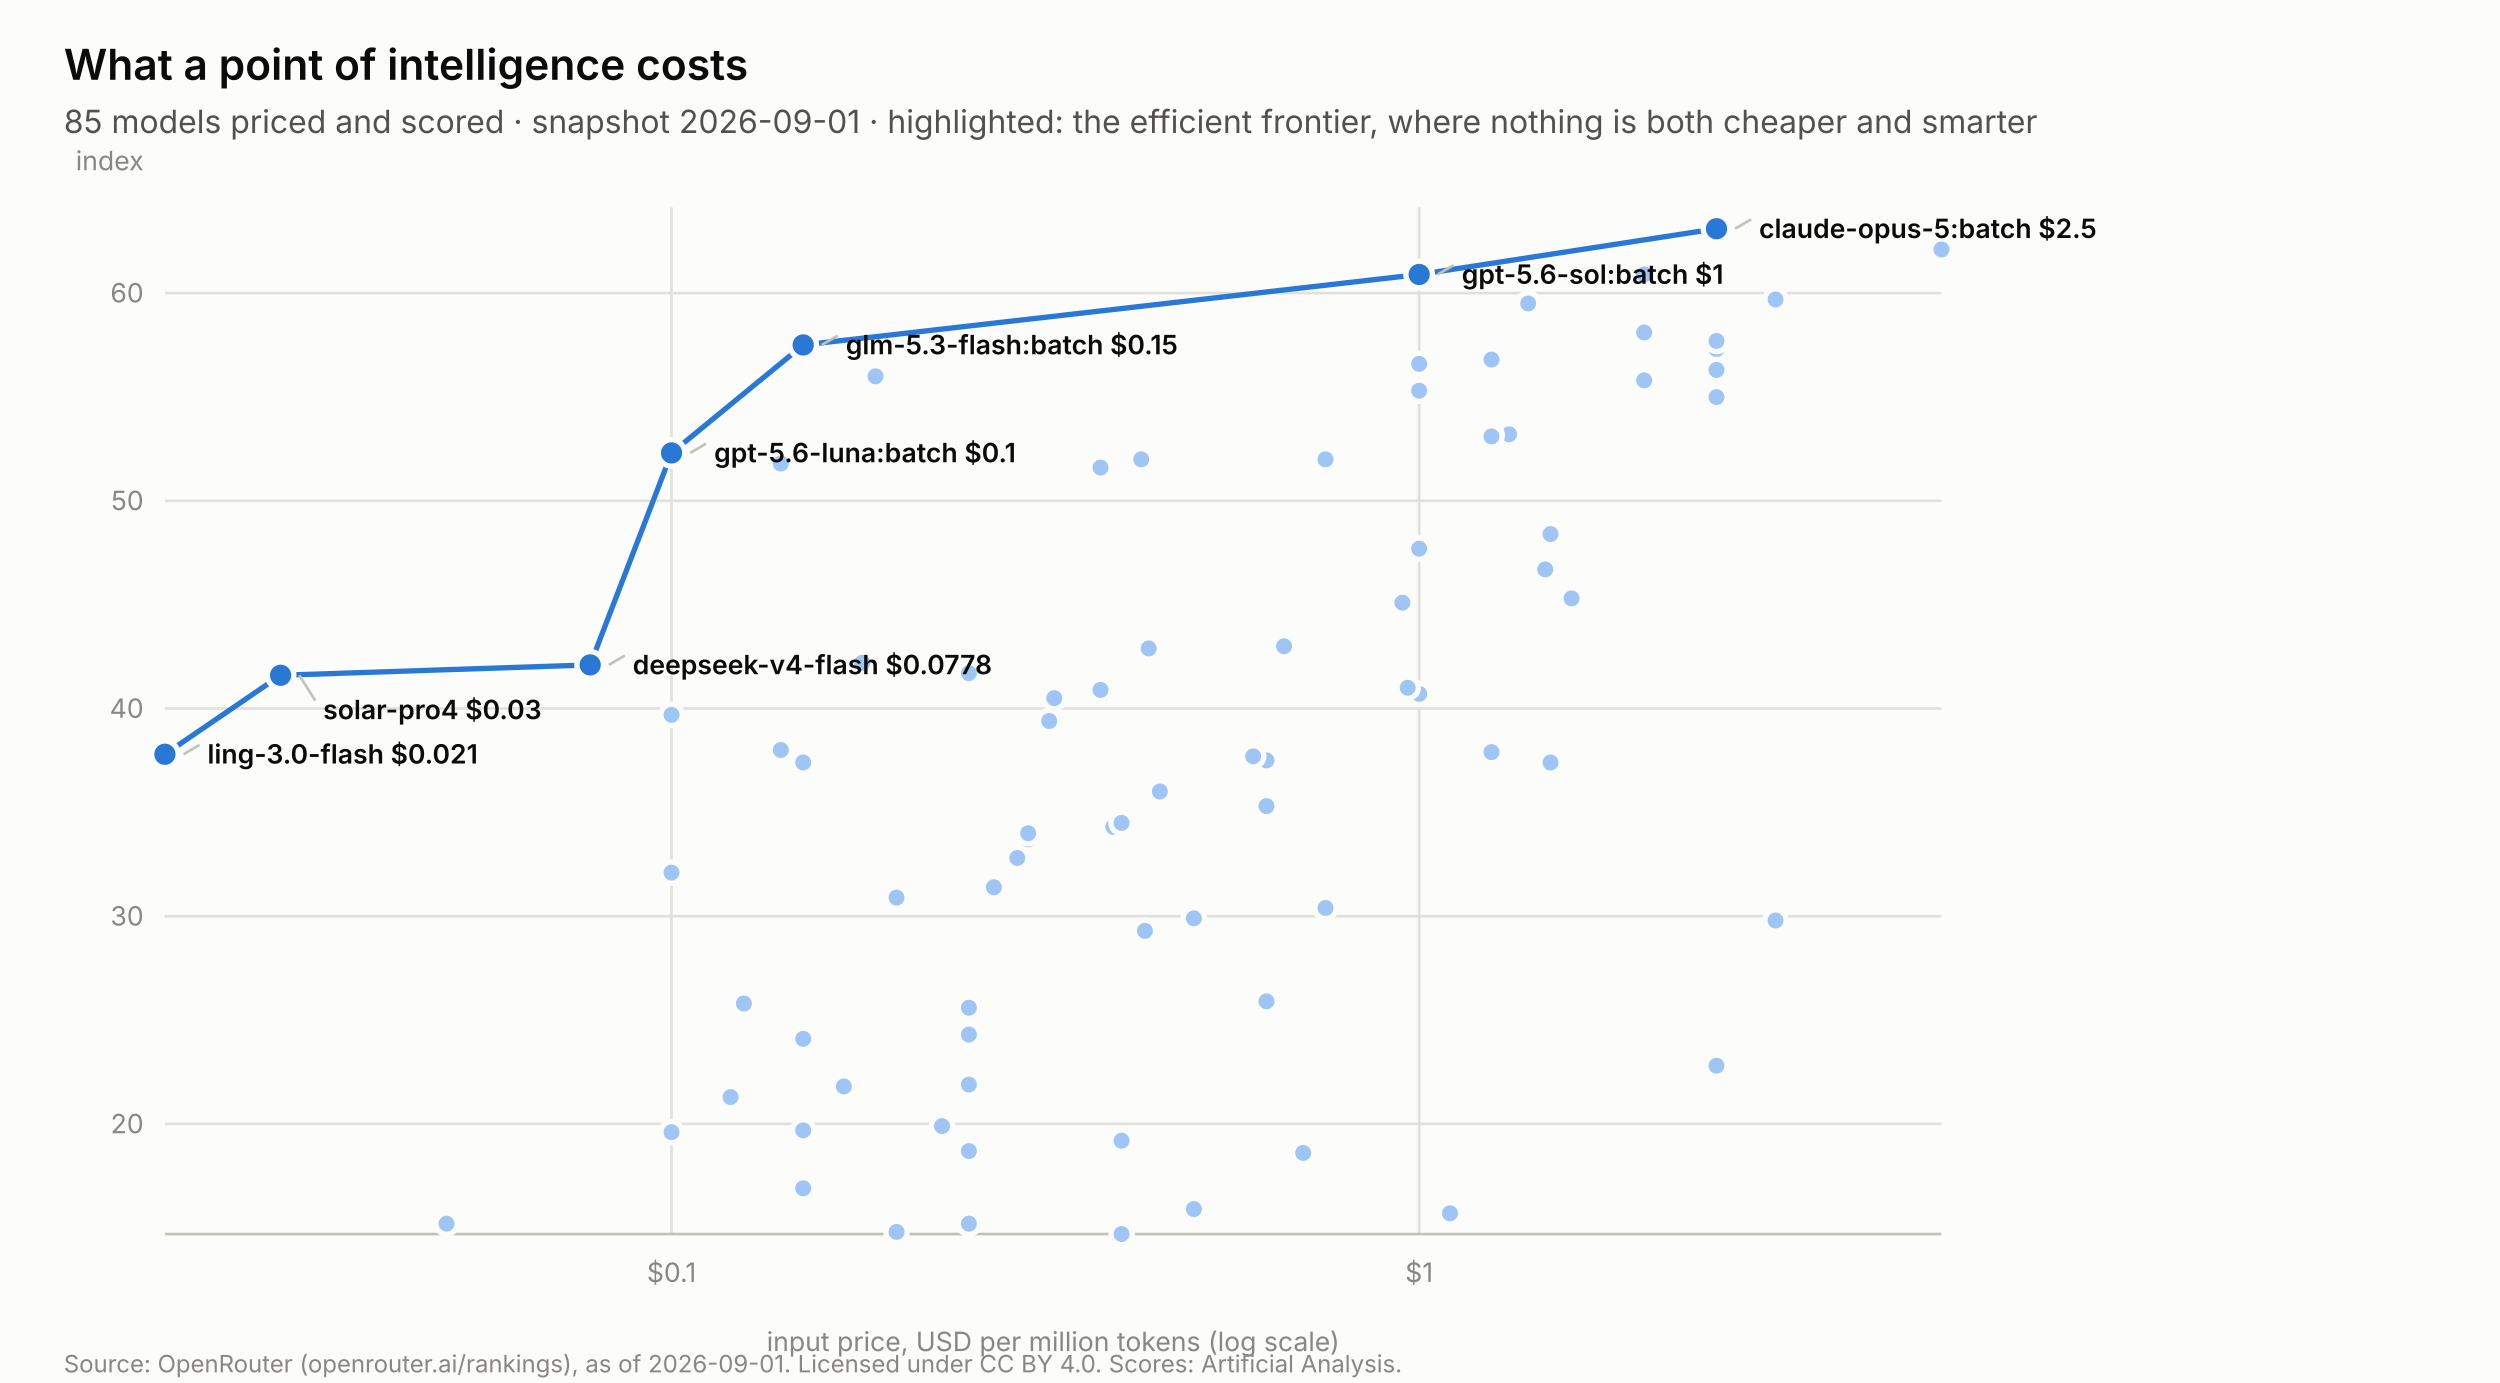
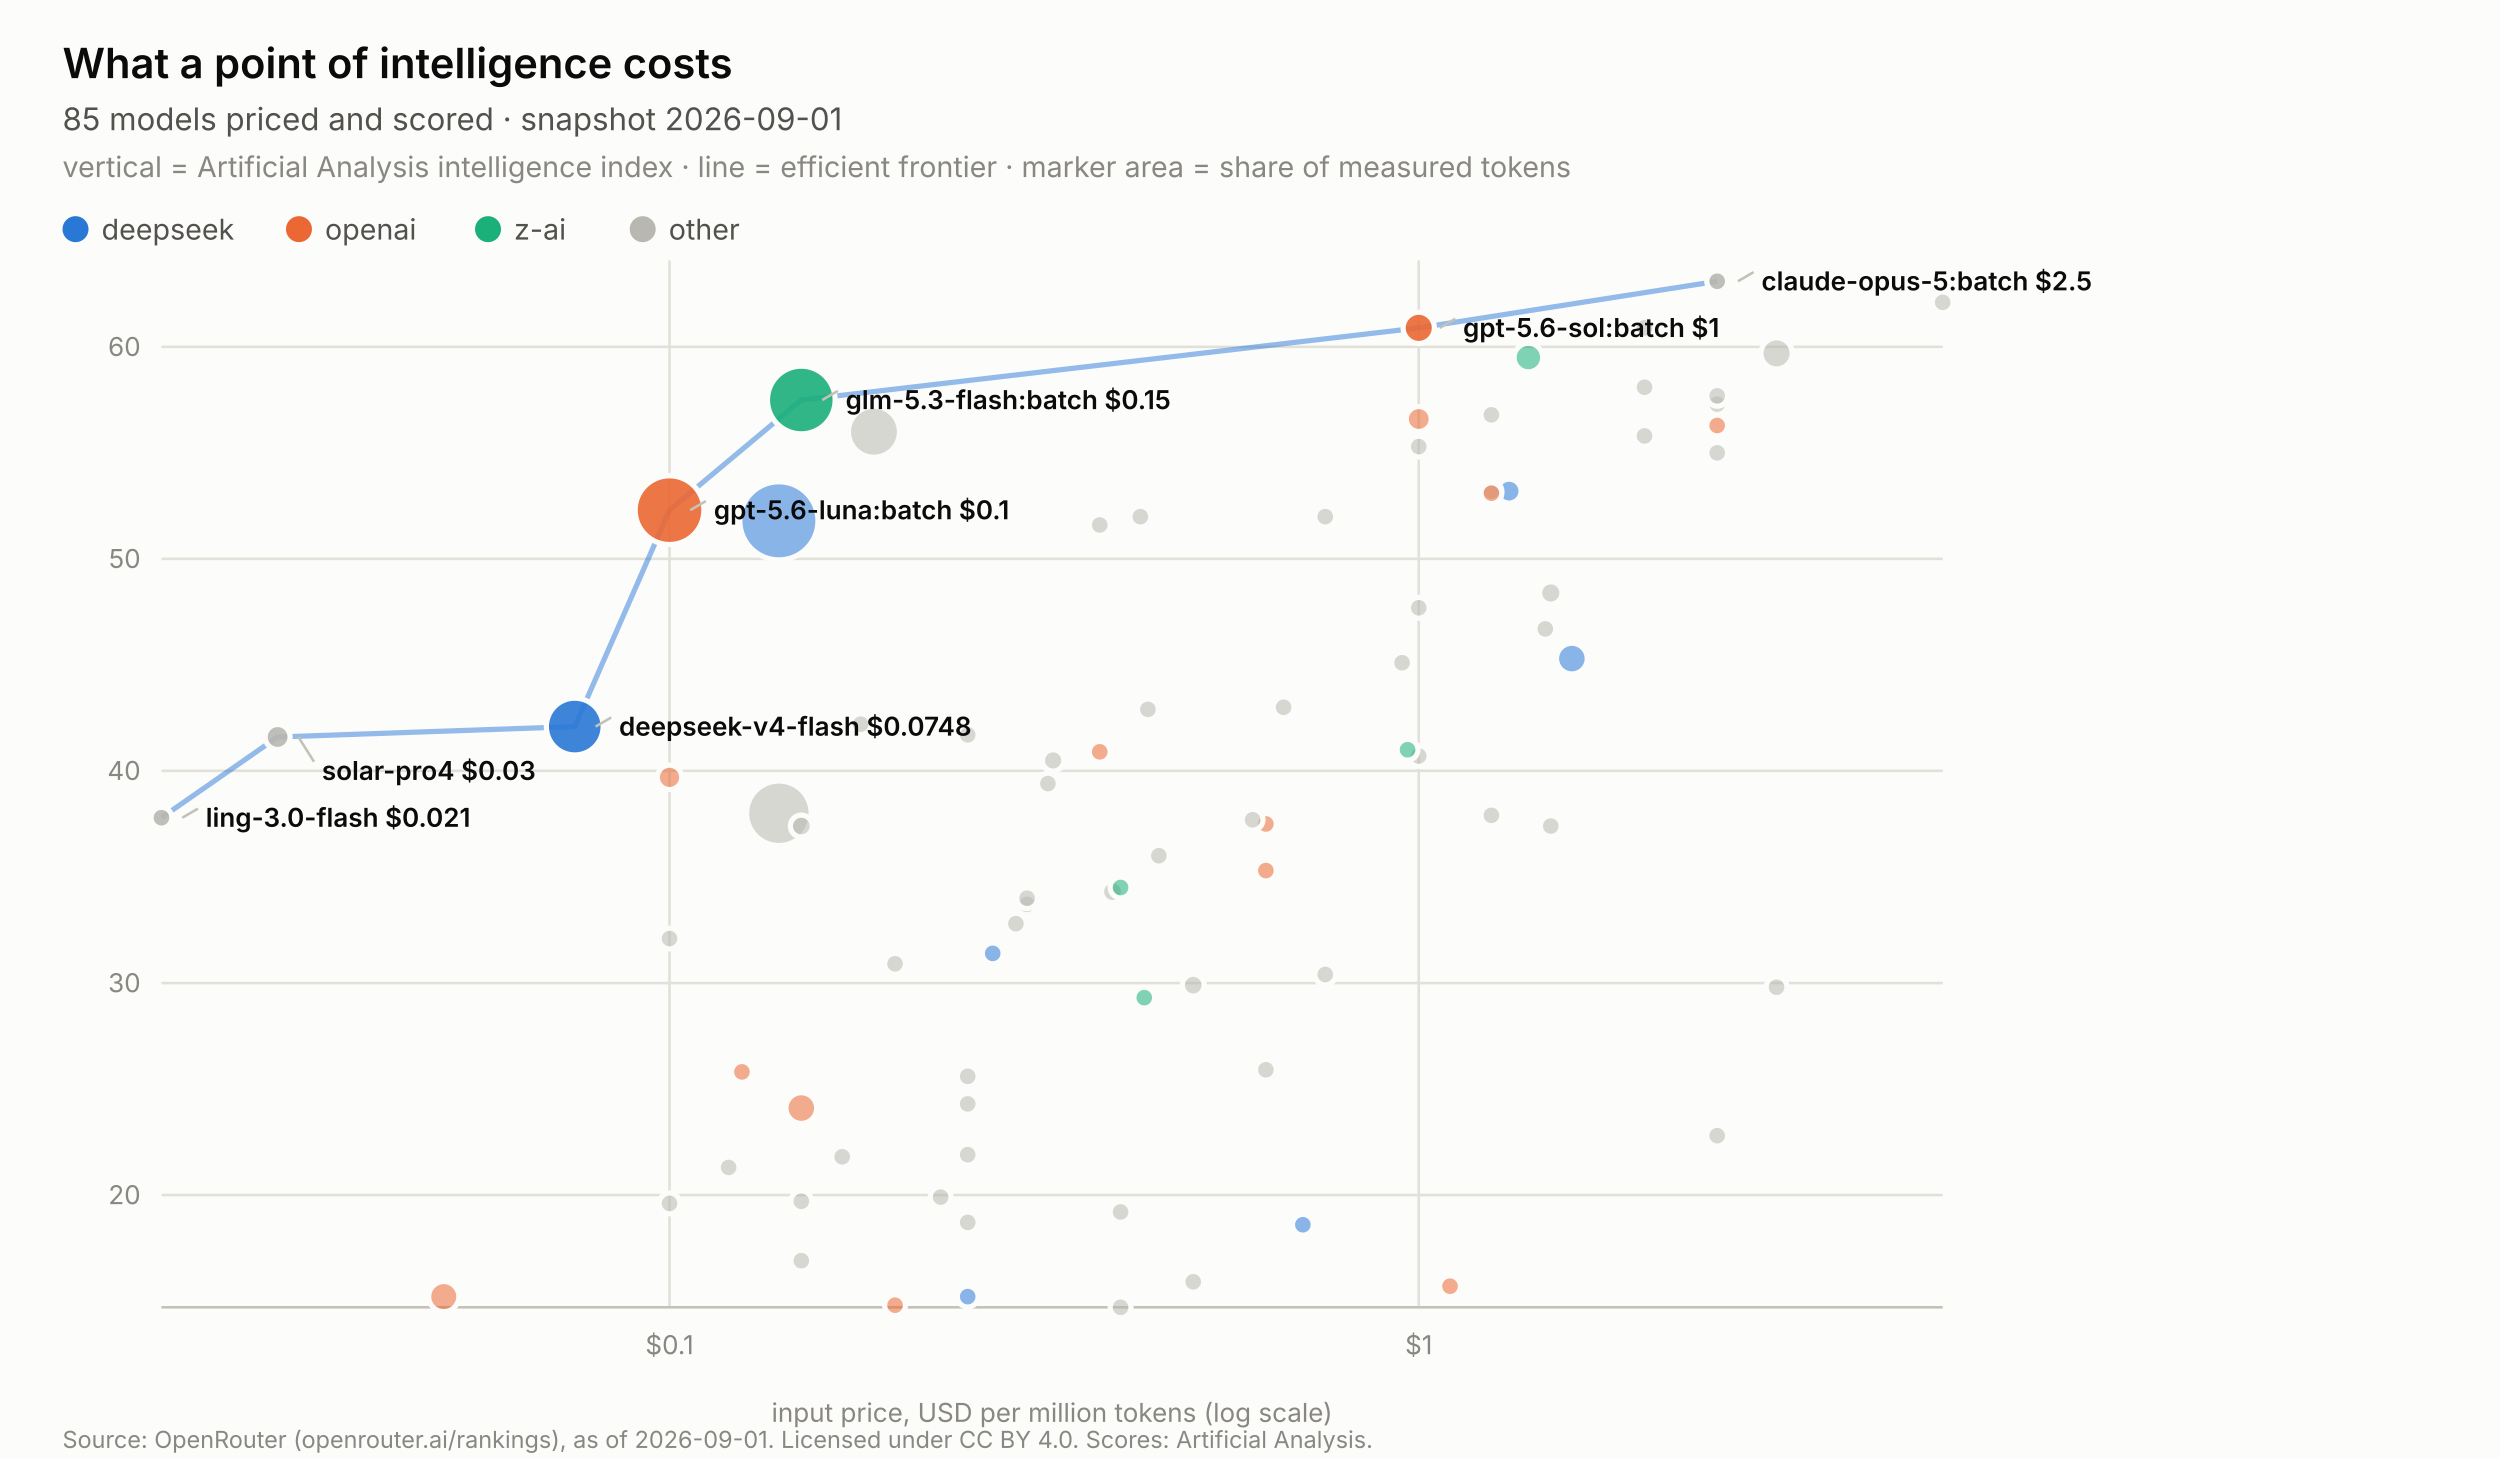
- <svg xmlns="http://www.w3.org/2000/svg" width="940.0" height="520.0" viewBox="0 0 940.0 520.0" role="img" aria-label="What a point of intelligence costs">
-   <rect width="940.0" height="520.0" fill="#fcfcfb" />
+ <svg xmlns="http://www.w3.org/2000/svg" width="960.0" height="560.0" viewBox="0 0 960.0 560.0" role="img" aria-label="What a point of intelligence costs">
+   <rect width="960.0" height="560.0" fill="#fcfcfb" />
  <text x="24.0" y="30.0" font-family="system-ui, -apple-system, &quot;Segoe UI&quot;, sans-serif" font-size="16" fill="#0b0b0b" text-anchor="start" font-weight="600" style="">What a point of intelligence costs</text>
-   <text x="24.0" y="50.0" font-family="system-ui, -apple-system, &quot;Segoe UI&quot;, sans-serif" font-size="12" fill="#52514e" text-anchor="start" font-weight="normal" style="">85 models priced and scored · snapshot 2026-09-01 · highlighted: the efficient frontier, where nothing is both cheaper and smarter</text>
-   <line x1="252.5" y1="78.0" x2="252.5" y2="464.0" stroke="#e1e0d9" stroke-width="1" />
-   <text x="252.5" y="482.0" font-family="system-ui, -apple-system, &quot;Segoe UI&quot;, sans-serif" font-size="10" fill="#898781" text-anchor="middle" font-weight="normal" style="font-variant-numeric: tabular-nums;">$0.1</text>
-   <line x1="533.6" y1="78.0" x2="533.6" y2="464.0" stroke="#e1e0d9" stroke-width="1" />
-   <text x="533.6" y="482.0" font-family="system-ui, -apple-system, &quot;Segoe UI&quot;, sans-serif" font-size="10" fill="#898781" text-anchor="middle" font-weight="normal" style="font-variant-numeric: tabular-nums;">$1</text>
-   <line x1="62.0" y1="422.6" x2="730.0" y2="422.6" stroke="#e1e0d9" stroke-width="1" />
-   <text x="54.0" y="426.1" font-family="system-ui, -apple-system, &quot;Segoe UI&quot;, sans-serif" font-size="10" fill="#898781" text-anchor="end" font-weight="normal" style="font-variant-numeric: tabular-nums;">20</text>
-   <line x1="62.0" y1="344.5" x2="730.0" y2="344.5" stroke="#e1e0d9" stroke-width="1" />
-   <text x="54.0" y="348.0" font-family="system-ui, -apple-system, &quot;Segoe UI&quot;, sans-serif" font-size="10" fill="#898781" text-anchor="end" font-weight="normal" style="font-variant-numeric: tabular-nums;">30</text>
-   <line x1="62.0" y1="266.4" x2="730.0" y2="266.4" stroke="#e1e0d9" stroke-width="1" />
-   <text x="54.0" y="269.9" font-family="system-ui, -apple-system, &quot;Segoe UI&quot;, sans-serif" font-size="10" fill="#898781" text-anchor="end" font-weight="normal" style="font-variant-numeric: tabular-nums;">40</text>
-   <line x1="62.0" y1="188.3" x2="730.0" y2="188.3" stroke="#e1e0d9" stroke-width="1" />
-   <text x="54.0" y="191.8" font-family="system-ui, -apple-system, &quot;Segoe UI&quot;, sans-serif" font-size="10" fill="#898781" text-anchor="end" font-weight="normal" style="font-variant-numeric: tabular-nums;">50</text>
-   <line x1="62.0" y1="110.2" x2="730.0" y2="110.2" stroke="#e1e0d9" stroke-width="1" />
-   <text x="54.0" y="113.7" font-family="system-ui, -apple-system, &quot;Segoe UI&quot;, sans-serif" font-size="10" fill="#898781" text-anchor="end" font-weight="normal" style="font-variant-numeric: tabular-nums;">60</text>
-   <text x="54.0" y="64.0" font-family="system-ui, -apple-system, &quot;Segoe UI&quot;, sans-serif" font-size="10" fill="#898781" text-anchor="end" font-weight="normal" style="">index</text>
-   <text x="396.0" y="508.0" font-family="system-ui, -apple-system, &quot;Segoe UI&quot;, sans-serif" font-size="10" fill="#898781" text-anchor="middle" font-weight="normal" style="">input price, USD per million tokens (log scale)</text>
-   <line x1="62.0" y1="464.0" x2="730.0" y2="464.0" stroke="#c3c2b7" stroke-width="1" />
-   <polyline points="62.0,283.6 105.5,253.9 221.9,250.0 252.5,170.3 302.0,129.7 533.6,103.2 645.4,86.0" fill="none" stroke="#2a78d6" stroke-width="2" stroke-linejoin="round" />
-   <circle cx="667.6" cy="346.1" r="4" fill="#9ec5f4" stroke="#fcfcfb" stroke-width="2" />
-   <circle cx="448.9" cy="345.3" r="4" fill="#9ec5f4" stroke="#fcfcfb" stroke-width="2" />
-   <circle cx="583.0" cy="286.7" r="4" fill="#9ec5f4" stroke="#fcfcfb" stroke-width="2" />
-   <circle cx="583.0" cy="200.8" r="4" fill="#9ec5f4" stroke="#fcfcfb" stroke-width="2" />
-   <circle cx="645.4" cy="149.3" r="4" fill="#9ec5f4" stroke="#fcfcfb" stroke-width="2" />
-   <circle cx="645.4" cy="131.3" r="4" fill="#9ec5f4" stroke="#fcfcfb" stroke-width="2" />
-   <circle cx="730.0" cy="93.8" r="4" fill="#9ec5f4" stroke="#fcfcfb" stroke-width="2" />
-   <circle cx="645.4" cy="86.0" r="5" fill="#2a78d6" stroke="#fcfcfb" stroke-width="2" />
-   <circle cx="533.6" cy="146.9" r="4" fill="#9ec5f4" stroke="#fcfcfb" stroke-width="2" />
-   <circle cx="364.3" cy="432.8" r="4" fill="#9ec5f4" stroke="#fcfcfb" stroke-width="2" />
-   <circle cx="645.4" cy="400.7" r="4" fill="#9ec5f4" stroke="#fcfcfb" stroke-width="2" />
-   <circle cx="364.3" cy="460.1" r="4" fill="#9ec5f4" stroke="#fcfcfb" stroke-width="2" />
-   <circle cx="490.0" cy="433.5" r="4" fill="#9ec5f4" stroke="#fcfcfb" stroke-width="2" />
-   <circle cx="373.7" cy="333.6" r="4" fill="#9ec5f4" stroke="#fcfcfb" stroke-width="2" />
-   <circle cx="221.9" cy="250.0" r="5" fill="#2a78d6" stroke="#fcfcfb" stroke-width="2" />
-   <circle cx="293.6" cy="174.3" r="4" fill="#9ec5f4" stroke="#fcfcfb" stroke-width="2" />
-   <circle cx="590.9" cy="225.0" r="4" fill="#9ec5f4" stroke="#fcfcfb" stroke-width="2" />
-   <circle cx="567.4" cy="163.3" r="4" fill="#9ec5f4" stroke="#fcfcfb" stroke-width="2" />
-   <circle cx="476.2" cy="376.5" r="4" fill="#9ec5f4" stroke="#fcfcfb" stroke-width="2" />
-   <circle cx="364.3" cy="378.9" r="4" fill="#9ec5f4" stroke="#fcfcfb" stroke-width="2" />
-   <circle cx="533.6" cy="206.3" r="4" fill="#9ec5f4" stroke="#fcfcfb" stroke-width="2" />
-   <circle cx="498.4" cy="172.7" r="4" fill="#9ec5f4" stroke="#fcfcfb" stroke-width="2" />
-   <circle cx="302.0" cy="286.7" r="4" fill="#9ec5f4" stroke="#fcfcfb" stroke-width="2" />
-   <circle cx="413.8" cy="175.8" r="4" fill="#9ec5f4" stroke="#fcfcfb" stroke-width="2" />
-   <circle cx="329.2" cy="141.5" r="4" fill="#9ec5f4" stroke="#fcfcfb" stroke-width="2" />
-   <circle cx="252.5" cy="425.7" r="4" fill="#9ec5f4" stroke="#fcfcfb" stroke-width="2" />
-   <circle cx="364.3" cy="407.8" r="4" fill="#9ec5f4" stroke="#fcfcfb" stroke-width="2" />
-   <circle cx="62.0" cy="283.6" r="5" fill="#2a78d6" stroke="#fcfcfb" stroke-width="2" />
-   <circle cx="386.6" cy="315.6" r="4" fill="#9ec5f4" stroke="#fcfcfb" stroke-width="2" />
-   <circle cx="386.6" cy="313.3" r="4" fill="#9ec5f4" stroke="#fcfcfb" stroke-width="2" />
-   <circle cx="560.8" cy="163.3" r="4" fill="#9ec5f4" stroke="#fcfcfb" stroke-width="2" />
-   <circle cx="560.8" cy="135.2" r="4" fill="#9ec5f4" stroke="#fcfcfb" stroke-width="2" />
-   <circle cx="421.7" cy="428.9" r="4" fill="#9ec5f4" stroke="#fcfcfb" stroke-width="2" />
-   <circle cx="448.9" cy="454.6" r="4" fill="#9ec5f4" stroke="#fcfcfb" stroke-width="2" />
-   <circle cx="421.7" cy="464.0" r="4" fill="#9ec5f4" stroke="#fcfcfb" stroke-width="2" />
-   <circle cx="498.4" cy="341.4" r="4" fill="#9ec5f4" stroke="#fcfcfb" stroke-width="2" />
-   <circle cx="302.0" cy="425.0" r="4" fill="#9ec5f4" stroke="#fcfcfb" stroke-width="2" />
-   <circle cx="436.1" cy="297.6" r="4" fill="#9ec5f4" stroke="#fcfcfb" stroke-width="2" />
-   <circle cx="527.3" cy="226.6" r="4" fill="#9ec5f4" stroke="#fcfcfb" stroke-width="2" />
-   <circle cx="482.8" cy="243.0" r="4" fill="#9ec5f4" stroke="#fcfcfb" stroke-width="2" />
-   <circle cx="667.6" cy="112.6" r="4" fill="#9ec5f4" stroke="#fcfcfb" stroke-width="2" />
-   <circle cx="364.3" cy="253.1" r="4" fill="#9ec5f4" stroke="#fcfcfb" stroke-width="2" />
-   <circle cx="337.1" cy="463.2" r="4" fill="#9ec5f4" stroke="#fcfcfb" stroke-width="2" />
-   <circle cx="476.2" cy="303.1" r="4" fill="#9ec5f4" stroke="#fcfcfb" stroke-width="2" />
-   <circle cx="279.7" cy="377.3" r="4" fill="#9ec5f4" stroke="#fcfcfb" stroke-width="2" />
-   <circle cx="476.2" cy="285.9" r="4" fill="#9ec5f4" stroke="#fcfcfb" stroke-width="2" />
-   <circle cx="560.8" cy="164.1" r="4" fill="#9ec5f4" stroke="#fcfcfb" stroke-width="2" />
-   <circle cx="413.8" cy="259.4" r="4" fill="#9ec5f4" stroke="#fcfcfb" stroke-width="2" />
-   <circle cx="252.5" cy="268.8" r="4" fill="#9ec5f4" stroke="#fcfcfb" stroke-width="2" />
-   <circle cx="645.4" cy="139.1" r="4" fill="#9ec5f4" stroke="#fcfcfb" stroke-width="2" />
-   <circle cx="252.5" cy="170.3" r="5" fill="#2a78d6" stroke="#fcfcfb" stroke-width="2" />
-   <circle cx="533.6" cy="103.2" r="5" fill="#2a78d6" stroke="#fcfcfb" stroke-width="2" />
-   <circle cx="533.6" cy="136.8" r="4" fill="#9ec5f4" stroke="#fcfcfb" stroke-width="2" />
-   <circle cx="302.0" cy="390.6" r="4" fill="#9ec5f4" stroke="#fcfcfb" stroke-width="2" />
-   <circle cx="167.9" cy="460.1" r="4" fill="#9ec5f4" stroke="#fcfcfb" stroke-width="2" />
-   <circle cx="545.2" cy="456.2" r="4" fill="#9ec5f4" stroke="#fcfcfb" stroke-width="2" />
-   <circle cx="354.2" cy="423.4" r="4" fill="#9ec5f4" stroke="#fcfcfb" stroke-width="2" />
-   <circle cx="274.7" cy="412.5" r="4" fill="#9ec5f4" stroke="#fcfcfb" stroke-width="2" />
-   <circle cx="302.0" cy="446.8" r="4" fill="#9ec5f4" stroke="#fcfcfb" stroke-width="2" />
-   <circle cx="382.5" cy="322.6" r="4" fill="#9ec5f4" stroke="#fcfcfb" stroke-width="2" />
-   <circle cx="364.3" cy="389.0" r="4" fill="#9ec5f4" stroke="#fcfcfb" stroke-width="2" />
-   <circle cx="418.6" cy="310.9" r="4" fill="#9ec5f4" stroke="#fcfcfb" stroke-width="2" />
-   <circle cx="317.3" cy="408.5" r="4" fill="#9ec5f4" stroke="#fcfcfb" stroke-width="2" />
-   <circle cx="471.2" cy="284.4" r="4" fill="#9ec5f4" stroke="#fcfcfb" stroke-width="2" />
-   <circle cx="252.5" cy="328.1" r="4" fill="#9ec5f4" stroke="#fcfcfb" stroke-width="2" />
-   <circle cx="396.4" cy="262.5" r="4" fill="#9ec5f4" stroke="#fcfcfb" stroke-width="2" />
-   <circle cx="581.0" cy="214.1" r="4" fill="#9ec5f4" stroke="#fcfcfb" stroke-width="2" />
-   <circle cx="394.5" cy="271.1" r="4" fill="#9ec5f4" stroke="#fcfcfb" stroke-width="2" />
-   <circle cx="645.4" cy="128.2" r="4" fill="#9ec5f4" stroke="#fcfcfb" stroke-width="2" />
-   <circle cx="429.1" cy="172.7" r="4" fill="#9ec5f4" stroke="#fcfcfb" stroke-width="2" />
-   <circle cx="618.2" cy="125.0" r="4" fill="#9ec5f4" stroke="#fcfcfb" stroke-width="2" />
-   <circle cx="337.1" cy="337.5" r="4" fill="#9ec5f4" stroke="#fcfcfb" stroke-width="2" />
-   <circle cx="324.2" cy="249.2" r="4" fill="#9ec5f4" stroke="#fcfcfb" stroke-width="2" />
-   <circle cx="105.5" cy="253.9" r="5" fill="#2a78d6" stroke="#fcfcfb" stroke-width="2" />
-   <circle cx="560.8" cy="282.8" r="4" fill="#9ec5f4" stroke="#fcfcfb" stroke-width="2" />
-   <circle cx="618.2" cy="143.0" r="4" fill="#9ec5f4" stroke="#fcfcfb" stroke-width="2" />
-   <circle cx="618.2" cy="103.2" r="4" fill="#9ec5f4" stroke="#fcfcfb" stroke-width="2" />
-   <circle cx="533.6" cy="260.9" r="4" fill="#9ec5f4" stroke="#fcfcfb" stroke-width="2" />
-   <circle cx="293.6" cy="282.0" r="4" fill="#9ec5f4" stroke="#fcfcfb" stroke-width="2" />
-   <circle cx="431.9" cy="243.8" r="4" fill="#9ec5f4" stroke="#fcfcfb" stroke-width="2" />
-   <circle cx="430.5" cy="350.0" r="4" fill="#9ec5f4" stroke="#fcfcfb" stroke-width="2" />
-   <circle cx="421.7" cy="309.4" r="4" fill="#9ec5f4" stroke="#fcfcfb" stroke-width="2" />
-   <circle cx="529.3" cy="258.6" r="4" fill="#9ec5f4" stroke="#fcfcfb" stroke-width="2" />
-   <circle cx="574.6" cy="114.1" r="4" fill="#9ec5f4" stroke="#fcfcfb" stroke-width="2" />
-   <circle cx="302.0" cy="129.7" r="5" fill="#2a78d6" stroke="#fcfcfb" stroke-width="2" />
-   <line x1="652.394" y1="86.0" x2="658.394" y2="82.5" stroke="#c3c2b7" stroke-width="1" />
-   <text x="661.4" y="89.5" font-family="system-ui, -apple-system, &quot;Segoe UI&quot;, sans-serif" font-size="10" fill="#0b0b0b" text-anchor="start" font-weight="600" style="">claude-opus-5:batch  $2.5</text>
-   <line x1="540.55" y1="103.2" x2="546.55" y2="99.7" stroke="#c3c2b7" stroke-width="1" />
-   <text x="549.6" y="106.7" font-family="system-ui, -apple-system, &quot;Segoe UI&quot;, sans-serif" font-size="10" fill="#0b0b0b" text-anchor="start" font-weight="600" style="">gpt-5.6-sol:batch  $1</text>
-   <line x1="308.986" y1="129.7" x2="314.986" y2="126.2" stroke="#c3c2b7" stroke-width="1" />
-   <text x="318.0" y="133.2" font-family="system-ui, -apple-system, &quot;Segoe UI&quot;, sans-serif" font-size="10" fill="#0b0b0b" text-anchor="start" font-weight="600" style="">glm-5.3-flash:batch  $0.15</text>
-   <line x1="259.494" y1="170.3" x2="265.494" y2="166.8" stroke="#c3c2b7" stroke-width="1" />
-   <text x="268.5" y="173.8" font-family="system-ui, -apple-system, &quot;Segoe UI&quot;, sans-serif" font-size="10" fill="#0b0b0b" text-anchor="start" font-weight="600" style="">gpt-5.6-luna:batch  $0.1</text>
-   <line x1="228.916" y1="250.0" x2="234.916" y2="246.5" stroke="#c3c2b7" stroke-width="1" />
-   <text x="237.9" y="253.5" font-family="system-ui, -apple-system, &quot;Segoe UI&quot;, sans-serif" font-size="10" fill="#0b0b0b" text-anchor="start" font-weight="600" style="">deepseek-v4-flash  $0.0778</text>
-   <line x1="112.536" y1="253.9" x2="118.536" y2="263.4" stroke="#c3c2b7" stroke-width="1" />
-   <text x="121.5" y="270.4" font-family="system-ui, -apple-system, &quot;Segoe UI&quot;, sans-serif" font-size="10" fill="#0b0b0b" text-anchor="start" font-weight="600" style="">solar-pro4  $0.03</text>
-   <line x1="69.0" y1="283.6" x2="75.0" y2="280.1" stroke="#c3c2b7" stroke-width="1" />
-   <text x="78.0" y="287.1" font-family="system-ui, -apple-system, &quot;Segoe UI&quot;, sans-serif" font-size="10" fill="#0b0b0b" text-anchor="start" font-weight="600" style="">ling-3.0-flash  $0.021</text>
-   <text x="24.0" y="516.0" font-family="system-ui, -apple-system, &quot;Segoe UI&quot;, sans-serif" font-size="9" fill="#898781" text-anchor="start" font-weight="normal" style="">Source: OpenRouter (openrouter.ai/rankings), as of 2026-09-01. Licensed under CC BY 4.0. Scores: Artificial Analysis.</text>
+   <text x="24.0" y="50.0" font-family="system-ui, -apple-system, &quot;Segoe UI&quot;, sans-serif" font-size="12" fill="#52514e" text-anchor="start" font-weight="normal" style="">85 models priced and scored · snapshot 2026-09-01</text>
+   <text x="24.0" y="68.0" font-family="system-ui, -apple-system, &quot;Segoe UI&quot;, sans-serif" font-size="11" fill="#898781" text-anchor="start" font-weight="normal" style="">vertical = Artificial Analysis intelligence index · line = efficient frontier · marker area = share of measured tokens</text>
+   <circle cx="29.0" cy="88" r="5" fill="#2a78d6" />
+   <text x="39.0" y="92.0" font-family="system-ui, -apple-system, &quot;Segoe UI&quot;, sans-serif" font-size="11" fill="#52514e" text-anchor="start" font-weight="normal" style="">deepseek</text>
+   <circle cx="114.8" cy="88" r="5" fill="#eb6834" />
+   <text x="124.8" y="92.0" font-family="system-ui, -apple-system, &quot;Segoe UI&quot;, sans-serif" font-size="11" fill="#52514e" text-anchor="start" font-weight="normal" style="">openai</text>
+   <circle cx="187.4" cy="88" r="5" fill="#1baf7a" />
+   <text x="197.4" y="92.0" font-family="system-ui, -apple-system, &quot;Segoe UI&quot;, sans-serif" font-size="11" fill="#52514e" text-anchor="start" font-weight="normal" style="">z-ai</text>
+   <circle cx="246.8" cy="88" r="5" fill="#b8b7b0" />
+   <text x="256.8" y="92.0" font-family="system-ui, -apple-system, &quot;Segoe UI&quot;, sans-serif" font-size="11" fill="#52514e" text-anchor="start" font-weight="normal" style="">other</text>
+   <line x1="257.1" y1="100.0" x2="257.1" y2="502.0" stroke="#e1e0d9" stroke-width="1" />
+   <text x="257.1" y="520.0" font-family="system-ui, -apple-system, &quot;Segoe UI&quot;, sans-serif" font-size="10" fill="#898781" text-anchor="middle" font-weight="normal" style="font-variant-numeric: tabular-nums;">$0.1</text>
+   <line x1="544.8" y1="100.0" x2="544.8" y2="502.0" stroke="#e1e0d9" stroke-width="1" />
+   <text x="544.8" y="520.0" font-family="system-ui, -apple-system, &quot;Segoe UI&quot;, sans-serif" font-size="10" fill="#898781" text-anchor="middle" font-weight="normal" style="font-variant-numeric: tabular-nums;">$1</text>
+   <line x1="62.0" y1="458.9" x2="746.0" y2="458.9" stroke="#e1e0d9" stroke-width="1" />
+   <text x="54.0" y="462.4" font-family="system-ui, -apple-system, &quot;Segoe UI&quot;, sans-serif" font-size="10" fill="#898781" text-anchor="end" font-weight="normal" style="font-variant-numeric: tabular-nums;">20</text>
+   <line x1="62.0" y1="377.5" x2="746.0" y2="377.5" stroke="#e1e0d9" stroke-width="1" />
+   <text x="54.0" y="381.0" font-family="system-ui, -apple-system, &quot;Segoe UI&quot;, sans-serif" font-size="10" fill="#898781" text-anchor="end" font-weight="normal" style="font-variant-numeric: tabular-nums;">30</text>
+   <line x1="62.0" y1="296.0" x2="746.0" y2="296.0" stroke="#e1e0d9" stroke-width="1" />
+   <text x="54.0" y="299.5" font-family="system-ui, -apple-system, &quot;Segoe UI&quot;, sans-serif" font-size="10" fill="#898781" text-anchor="end" font-weight="normal" style="font-variant-numeric: tabular-nums;">40</text>
+   <line x1="62.0" y1="214.6" x2="746.0" y2="214.6" stroke="#e1e0d9" stroke-width="1" />
+   <text x="54.0" y="218.1" font-family="system-ui, -apple-system, &quot;Segoe UI&quot;, sans-serif" font-size="10" fill="#898781" text-anchor="end" font-weight="normal" style="font-variant-numeric: tabular-nums;">50</text>
+   <line x1="62.0" y1="133.2" x2="746.0" y2="133.2" stroke="#e1e0d9" stroke-width="1" />
+   <text x="54.0" y="136.7" font-family="system-ui, -apple-system, &quot;Segoe UI&quot;, sans-serif" font-size="10" fill="#898781" text-anchor="end" font-weight="normal" style="font-variant-numeric: tabular-nums;">60</text>
+   <text x="404.0" y="546.0" font-family="system-ui, -apple-system, &quot;Segoe UI&quot;, sans-serif" font-size="10" fill="#898781" text-anchor="middle" font-weight="normal" style="">input price, USD per million tokens (log scale)</text>
+   <line x1="62.0" y1="502.0" x2="746.0" y2="502.0" stroke="#c3c2b7" stroke-width="1" />
+   <polyline points="62.0,314.0 106.6,283.0 220.7,279.0 257.1,195.9 307.7,153.6 544.8,125.9 659.4,108.0" fill="none" stroke="#2a78d6" stroke-width="2" stroke-linejoin="round" opacity="0.5" />
+   <circle cx="299.1" cy="200.0" r="15.0" fill="#2a78d6" fill-opacity="0.55" stroke="#fcfcfb" stroke-width="2" />
+   <circle cx="257.1" cy="195.9" r="13.2" fill="#eb6834" fill-opacity="0.9" stroke="#fcfcfb" stroke-width="2" />
+   <circle cx="307.7" cy="153.6" r="13.0" fill="#1baf7a" fill-opacity="0.9" stroke="#fcfcfb" stroke-width="2" />
+   <circle cx="299.1" cy="312.3" r="12.4" fill="#b8b7b0" fill-opacity="0.55" stroke="#fcfcfb" stroke-width="2" />
+   <circle cx="220.7" cy="279.0" r="10.9" fill="#2a78d6" fill-opacity="0.9" stroke="#fcfcfb" stroke-width="2" />
+   <circle cx="335.6" cy="165.8" r="9.8" fill="#b8b7b0" fill-opacity="0.55" stroke="#fcfcfb" stroke-width="2" />
+   <circle cx="544.8" cy="125.9" r="6.0" fill="#eb6834" fill-opacity="0.9" stroke="#fcfcfb" stroke-width="2" />
+   <circle cx="682.2" cy="135.7" r="6.0" fill="#b8b7b0" fill-opacity="0.55" stroke="#fcfcfb" stroke-width="2" />
+   <circle cx="307.7" cy="425.5" r="5.9" fill="#eb6834" fill-opacity="0.55" stroke="#fcfcfb" stroke-width="2" />
+   <circle cx="603.6" cy="252.9" r="5.9" fill="#2a78d6" fill-opacity="0.55" stroke="#fcfcfb" stroke-width="2" />
+   <circle cx="170.4" cy="497.9" r="5.8" fill="#eb6834" fill-opacity="0.55" stroke="#fcfcfb" stroke-width="2" />
+   <circle cx="586.9" cy="137.3" r="5.5" fill="#1baf7a" fill-opacity="0.55" stroke="#fcfcfb" stroke-width="2" />
+   <circle cx="544.8" cy="160.9" r="4.8" fill="#eb6834" fill-opacity="0.55" stroke="#fcfcfb" stroke-width="2" />
+   <circle cx="106.6" cy="283.0" r="4.8" fill="#b8b7b0" fill-opacity="0.9" stroke="#fcfcfb" stroke-width="2" />
+   <circle cx="257.1" cy="298.5" r="4.7" fill="#eb6834" fill-opacity="0.55" stroke="#fcfcfb" stroke-width="2" />
+   <circle cx="579.5" cy="188.6" r="4.6" fill="#2a78d6" fill-opacity="0.55" stroke="#fcfcfb" stroke-width="2" />
+   <circle cx="595.5" cy="227.7" r="4.3" fill="#b8b7b0" fill-opacity="0.55" stroke="#fcfcfb" stroke-width="2" />
+   <circle cx="458.2" cy="378.3" r="4.2" fill="#b8b7b0" fill-opacity="0.55" stroke="#fcfcfb" stroke-width="2" />
+   <circle cx="427.2" cy="342.4" r="4.2" fill="#b8b7b0" fill-opacity="0.55" stroke="#fcfcfb" stroke-width="2" />
+   <circle cx="307.7" cy="317.2" r="4.2" fill="#b8b7b0" fill-opacity="0.55" stroke="#fcfcfb" stroke-width="2" />
+   <circle cx="404.4" cy="292.0" r="4.1" fill="#b8b7b0" fill-opacity="0.55" stroke="#fcfcfb" stroke-width="2" />
+   <circle cx="682.2" cy="379.1" r="4.0" fill="#b8b7b0" fill-opacity="0.55" stroke="#fcfcfb" stroke-width="2" />
+   <circle cx="595.5" cy="317.2" r="4.0" fill="#b8b7b0" fill-opacity="0.55" stroke="#fcfcfb" stroke-width="2" />
+   <circle cx="659.4" cy="173.9" r="4.0" fill="#b8b7b0" fill-opacity="0.55" stroke="#fcfcfb" stroke-width="2" />
+   <circle cx="659.4" cy="155.2" r="4.0" fill="#b8b7b0" fill-opacity="0.55" stroke="#fcfcfb" stroke-width="2" />
+   <circle cx="746.0" cy="116.1" r="4.0" fill="#b8b7b0" fill-opacity="0.55" stroke="#fcfcfb" stroke-width="2" />
+   <circle cx="659.4" cy="108.0" r="4.0" fill="#b8b7b0" fill-opacity="0.9" stroke="#fcfcfb" stroke-width="2" />
+   <circle cx="544.8" cy="171.5" r="4.0" fill="#b8b7b0" fill-opacity="0.55" stroke="#fcfcfb" stroke-width="2" />
+   <circle cx="371.6" cy="469.4" r="4.0" fill="#b8b7b0" fill-opacity="0.55" stroke="#fcfcfb" stroke-width="2" />
+   <circle cx="659.4" cy="436.1" r="4.0" fill="#b8b7b0" fill-opacity="0.55" stroke="#fcfcfb" stroke-width="2" />
+   <circle cx="371.6" cy="497.9" r="4.0" fill="#2a78d6" fill-opacity="0.55" stroke="#fcfcfb" stroke-width="2" />
+   <circle cx="500.3" cy="470.3" r="4.0" fill="#2a78d6" fill-opacity="0.55" stroke="#fcfcfb" stroke-width="2" />
+   <circle cx="381.2" cy="366.1" r="4.0" fill="#2a78d6" fill-opacity="0.55" stroke="#fcfcfb" stroke-width="2" />
+   <circle cx="486.1" cy="410.8" r="4.0" fill="#b8b7b0" fill-opacity="0.55" stroke="#fcfcfb" stroke-width="2" />
+   <circle cx="371.6" cy="413.3" r="4.0" fill="#b8b7b0" fill-opacity="0.55" stroke="#fcfcfb" stroke-width="2" />
+   <circle cx="544.8" cy="233.4" r="4.0" fill="#b8b7b0" fill-opacity="0.55" stroke="#fcfcfb" stroke-width="2" />
+   <circle cx="508.9" cy="198.4" r="4.0" fill="#b8b7b0" fill-opacity="0.55" stroke="#fcfcfb" stroke-width="2" />
+   <circle cx="422.3" cy="201.6" r="4.0" fill="#b8b7b0" fill-opacity="0.55" stroke="#fcfcfb" stroke-width="2" />
+   <circle cx="257.1" cy="462.1" r="4.0" fill="#b8b7b0" fill-opacity="0.55" stroke="#fcfcfb" stroke-width="2" />
+   <circle cx="371.6" cy="443.4" r="4.0" fill="#b8b7b0" fill-opacity="0.55" stroke="#fcfcfb" stroke-width="2" />
+   <circle cx="62.0" cy="314.0" r="4.0" fill="#b8b7b0" fill-opacity="0.9" stroke="#fcfcfb" stroke-width="2" />
+   <circle cx="394.4" cy="347.3" r="4.0" fill="#b8b7b0" fill-opacity="0.55" stroke="#fcfcfb" stroke-width="2" />
+   <circle cx="394.4" cy="344.9" r="4.0" fill="#b8b7b0" fill-opacity="0.55" stroke="#fcfcfb" stroke-width="2" />
+   <circle cx="572.7" cy="188.6" r="4.0" fill="#b8b7b0" fill-opacity="0.55" stroke="#fcfcfb" stroke-width="2" />
+   <circle cx="572.7" cy="159.3" r="4.0" fill="#b8b7b0" fill-opacity="0.55" stroke="#fcfcfb" stroke-width="2" />
+   <circle cx="430.3" cy="465.4" r="4.0" fill="#b8b7b0" fill-opacity="0.55" stroke="#fcfcfb" stroke-width="2" />
+   <circle cx="458.2" cy="492.2" r="4.0" fill="#b8b7b0" fill-opacity="0.55" stroke="#fcfcfb" stroke-width="2" />
+   <circle cx="430.3" cy="502.0" r="4.0" fill="#b8b7b0" fill-opacity="0.55" stroke="#fcfcfb" stroke-width="2" />
+   <circle cx="508.9" cy="374.2" r="4.0" fill="#b8b7b0" fill-opacity="0.55" stroke="#fcfcfb" stroke-width="2" />
+   <circle cx="307.7" cy="461.3" r="4.0" fill="#b8b7b0" fill-opacity="0.55" stroke="#fcfcfb" stroke-width="2" />
+   <circle cx="445.0" cy="328.6" r="4.0" fill="#b8b7b0" fill-opacity="0.55" stroke="#fcfcfb" stroke-width="2" />
+   <circle cx="538.4" cy="254.5" r="4.0" fill="#b8b7b0" fill-opacity="0.55" stroke="#fcfcfb" stroke-width="2" />
+   <circle cx="492.9" cy="271.6" r="4.0" fill="#b8b7b0" fill-opacity="0.55" stroke="#fcfcfb" stroke-width="2" />
+   <circle cx="371.6" cy="282.2" r="4.0" fill="#b8b7b0" fill-opacity="0.55" stroke="#fcfcfb" stroke-width="2" />
+   <circle cx="343.7" cy="501.2" r="4.0" fill="#eb6834" fill-opacity="0.55" stroke="#fcfcfb" stroke-width="2" />
+   <circle cx="486.1" cy="334.3" r="4.0" fill="#eb6834" fill-opacity="0.55" stroke="#fcfcfb" stroke-width="2" />
+   <circle cx="284.9" cy="411.6" r="4.0" fill="#eb6834" fill-opacity="0.55" stroke="#fcfcfb" stroke-width="2" />
+   <circle cx="486.1" cy="316.4" r="4.0" fill="#eb6834" fill-opacity="0.55" stroke="#fcfcfb" stroke-width="2" />
+   <circle cx="572.7" cy="189.4" r="4.0" fill="#eb6834" fill-opacity="0.55" stroke="#fcfcfb" stroke-width="2" />
+   <circle cx="422.3" cy="288.7" r="4.0" fill="#eb6834" fill-opacity="0.55" stroke="#fcfcfb" stroke-width="2" />
+   <circle cx="659.4" cy="163.4" r="4.0" fill="#eb6834" fill-opacity="0.55" stroke="#fcfcfb" stroke-width="2" />
+   <circle cx="556.8" cy="493.9" r="4.0" fill="#eb6834" fill-opacity="0.55" stroke="#fcfcfb" stroke-width="2" />
+   <circle cx="361.2" cy="459.7" r="4.0" fill="#b8b7b0" fill-opacity="0.55" stroke="#fcfcfb" stroke-width="2" />
+   <circle cx="279.8" cy="448.3" r="4.0" fill="#b8b7b0" fill-opacity="0.55" stroke="#fcfcfb" stroke-width="2" />
+   <circle cx="307.7" cy="484.1" r="4.0" fill="#b8b7b0" fill-opacity="0.55" stroke="#fcfcfb" stroke-width="2" />
+   <circle cx="390.1" cy="354.7" r="4.0" fill="#b8b7b0" fill-opacity="0.55" stroke="#fcfcfb" stroke-width="2" />
+   <circle cx="371.6" cy="423.9" r="4.0" fill="#b8b7b0" fill-opacity="0.55" stroke="#fcfcfb" stroke-width="2" />
+   <circle cx="323.4" cy="444.2" r="4.0" fill="#b8b7b0" fill-opacity="0.55" stroke="#fcfcfb" stroke-width="2" />
+   <circle cx="481.0" cy="314.8" r="4.0" fill="#b8b7b0" fill-opacity="0.55" stroke="#fcfcfb" stroke-width="2" />
+   <circle cx="257.1" cy="360.4" r="4.0" fill="#b8b7b0" fill-opacity="0.55" stroke="#fcfcfb" stroke-width="2" />
+   <circle cx="593.4" cy="241.5" r="4.0" fill="#b8b7b0" fill-opacity="0.55" stroke="#fcfcfb" stroke-width="2" />
+   <circle cx="402.4" cy="300.9" r="4.0" fill="#b8b7b0" fill-opacity="0.55" stroke="#fcfcfb" stroke-width="2" />
+   <circle cx="659.4" cy="152.0" r="4.0" fill="#b8b7b0" fill-opacity="0.55" stroke="#fcfcfb" stroke-width="2" />
+   <circle cx="437.9" cy="198.4" r="4.0" fill="#b8b7b0" fill-opacity="0.55" stroke="#fcfcfb" stroke-width="2" />
+   <circle cx="631.5" cy="148.7" r="4.0" fill="#b8b7b0" fill-opacity="0.55" stroke="#fcfcfb" stroke-width="2" />
+   <circle cx="343.7" cy="370.1" r="4.0" fill="#b8b7b0" fill-opacity="0.55" stroke="#fcfcfb" stroke-width="2" />
+   <circle cx="330.5" cy="278.1" r="4.0" fill="#b8b7b0" fill-opacity="0.55" stroke="#fcfcfb" stroke-width="2" />
+   <circle cx="572.7" cy="313.1" r="4.0" fill="#b8b7b0" fill-opacity="0.55" stroke="#fcfcfb" stroke-width="2" />
+   <circle cx="631.5" cy="167.4" r="4.0" fill="#b8b7b0" fill-opacity="0.55" stroke="#fcfcfb" stroke-width="2" />
+   <circle cx="631.5" cy="125.9" r="4.0" fill="#b8b7b0" fill-opacity="0.55" stroke="#fcfcfb" stroke-width="2" />
+   <circle cx="544.8" cy="290.3" r="4.0" fill="#b8b7b0" fill-opacity="0.55" stroke="#fcfcfb" stroke-width="2" />
+   <circle cx="440.8" cy="272.4" r="4.0" fill="#b8b7b0" fill-opacity="0.55" stroke="#fcfcfb" stroke-width="2" />
+   <circle cx="439.4" cy="383.1" r="4.0" fill="#1baf7a" fill-opacity="0.55" stroke="#fcfcfb" stroke-width="2" />
+   <circle cx="430.3" cy="340.8" r="4.0" fill="#1baf7a" fill-opacity="0.55" stroke="#fcfcfb" stroke-width="2" />
+   <circle cx="540.5" cy="287.9" r="4.0" fill="#1baf7a" fill-opacity="0.55" stroke="#fcfcfb" stroke-width="2" />
+   <line x1="667.367" y1="108.0" x2="673.367" y2="104.5" stroke="#c3c2b7" stroke-width="1" />
+   <text x="676.4" y="111.5" font-family="system-ui, -apple-system, &quot;Segoe UI&quot;, sans-serif" font-size="10" fill="#0b0b0b" text-anchor="start" font-weight="600" style="">claude-opus-5:batch  $2.5</text>
+   <line x1="552.845" y1="125.9" x2="558.845" y2="122.4" stroke="#c3c2b7" stroke-width="1" />
+   <text x="561.8" y="129.4" font-family="system-ui, -apple-system, &quot;Segoe UI&quot;, sans-serif" font-size="10" fill="#0b0b0b" text-anchor="start" font-weight="600" style="">gpt-5.6-sol:batch  $1</text>
+   <line x1="315.734" y1="153.6" x2="321.734" y2="150.1" stroke="#c3c2b7" stroke-width="1" />
+   <text x="324.7" y="157.1" font-family="system-ui, -apple-system, &quot;Segoe UI&quot;, sans-serif" font-size="10" fill="#0b0b0b" text-anchor="start" font-weight="600" style="">glm-5.3-flash:batch  $0.15</text>
+   <line x1="265.057" y1="195.9" x2="271.057" y2="192.4" stroke="#c3c2b7" stroke-width="1" />
+   <text x="274.1" y="199.4" font-family="system-ui, -apple-system, &quot;Segoe UI&quot;, sans-serif" font-size="10" fill="#0b0b0b" text-anchor="start" font-weight="600" style="">gpt-5.6-luna:batch  $0.1</text>
+   <line x1="228.701" y1="279.0" x2="234.701" y2="275.5" stroke="#c3c2b7" stroke-width="1" />
+   <text x="237.7" y="282.5" font-family="system-ui, -apple-system, &quot;Segoe UI&quot;, sans-serif" font-size="10" fill="#0b0b0b" text-anchor="start" font-weight="600" style="">deepseek-v4-flash  $0.0748</text>
+   <line x1="114.579" y1="283.0" x2="120.579" y2="292.5" stroke="#c3c2b7" stroke-width="1" />
+   <text x="123.6" y="299.5" font-family="system-ui, -apple-system, &quot;Segoe UI&quot;, sans-serif" font-size="10" fill="#0b0b0b" text-anchor="start" font-weight="600" style="">solar-pro4  $0.03</text>
+   <line x1="70.0" y1="314.0" x2="76.0" y2="310.5" stroke="#c3c2b7" stroke-width="1" />
+   <text x="79.0" y="317.5" font-family="system-ui, -apple-system, &quot;Segoe UI&quot;, sans-serif" font-size="10" fill="#0b0b0b" text-anchor="start" font-weight="600" style="">ling-3.0-flash  $0.021</text>
+   <text x="24.0" y="556.0" font-family="system-ui, -apple-system, &quot;Segoe UI&quot;, sans-serif" font-size="9" fill="#898781" text-anchor="start" font-weight="normal" style="">Source: OpenRouter (openrouter.ai/rankings), as of 2026-09-01. Licensed under CC BY 4.0. Scores: Artificial Analysis.</text>
</svg>
